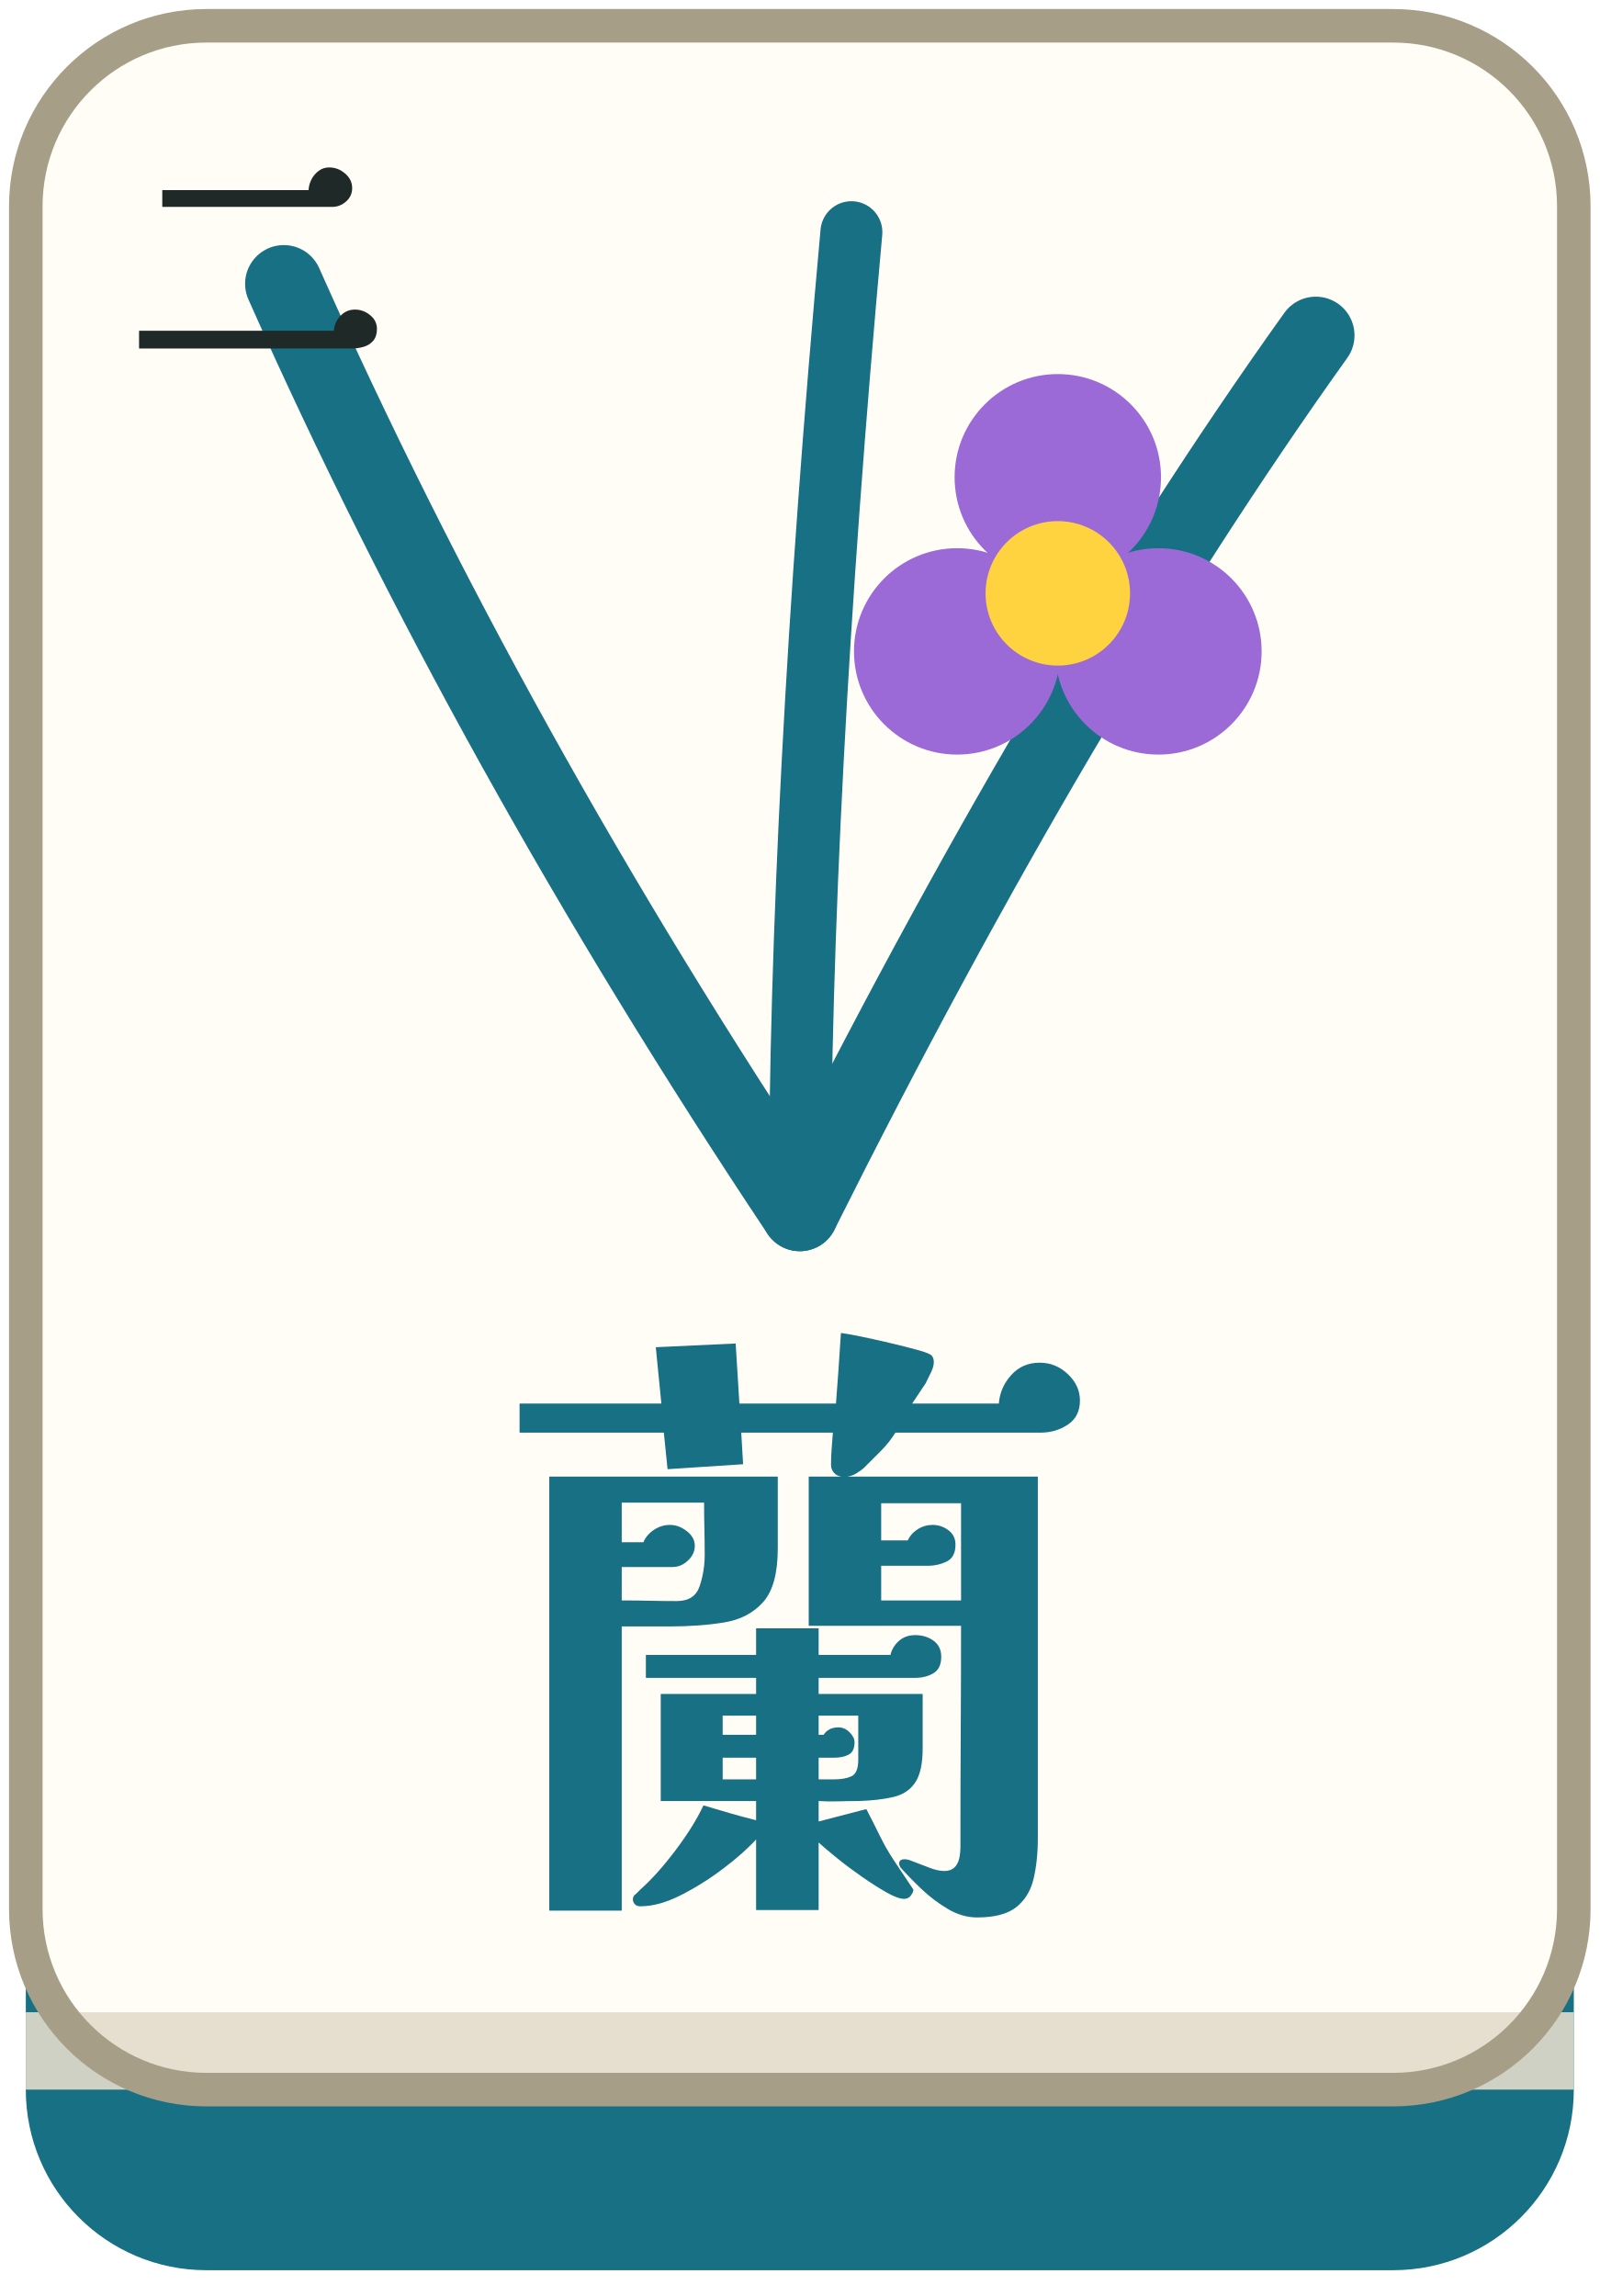
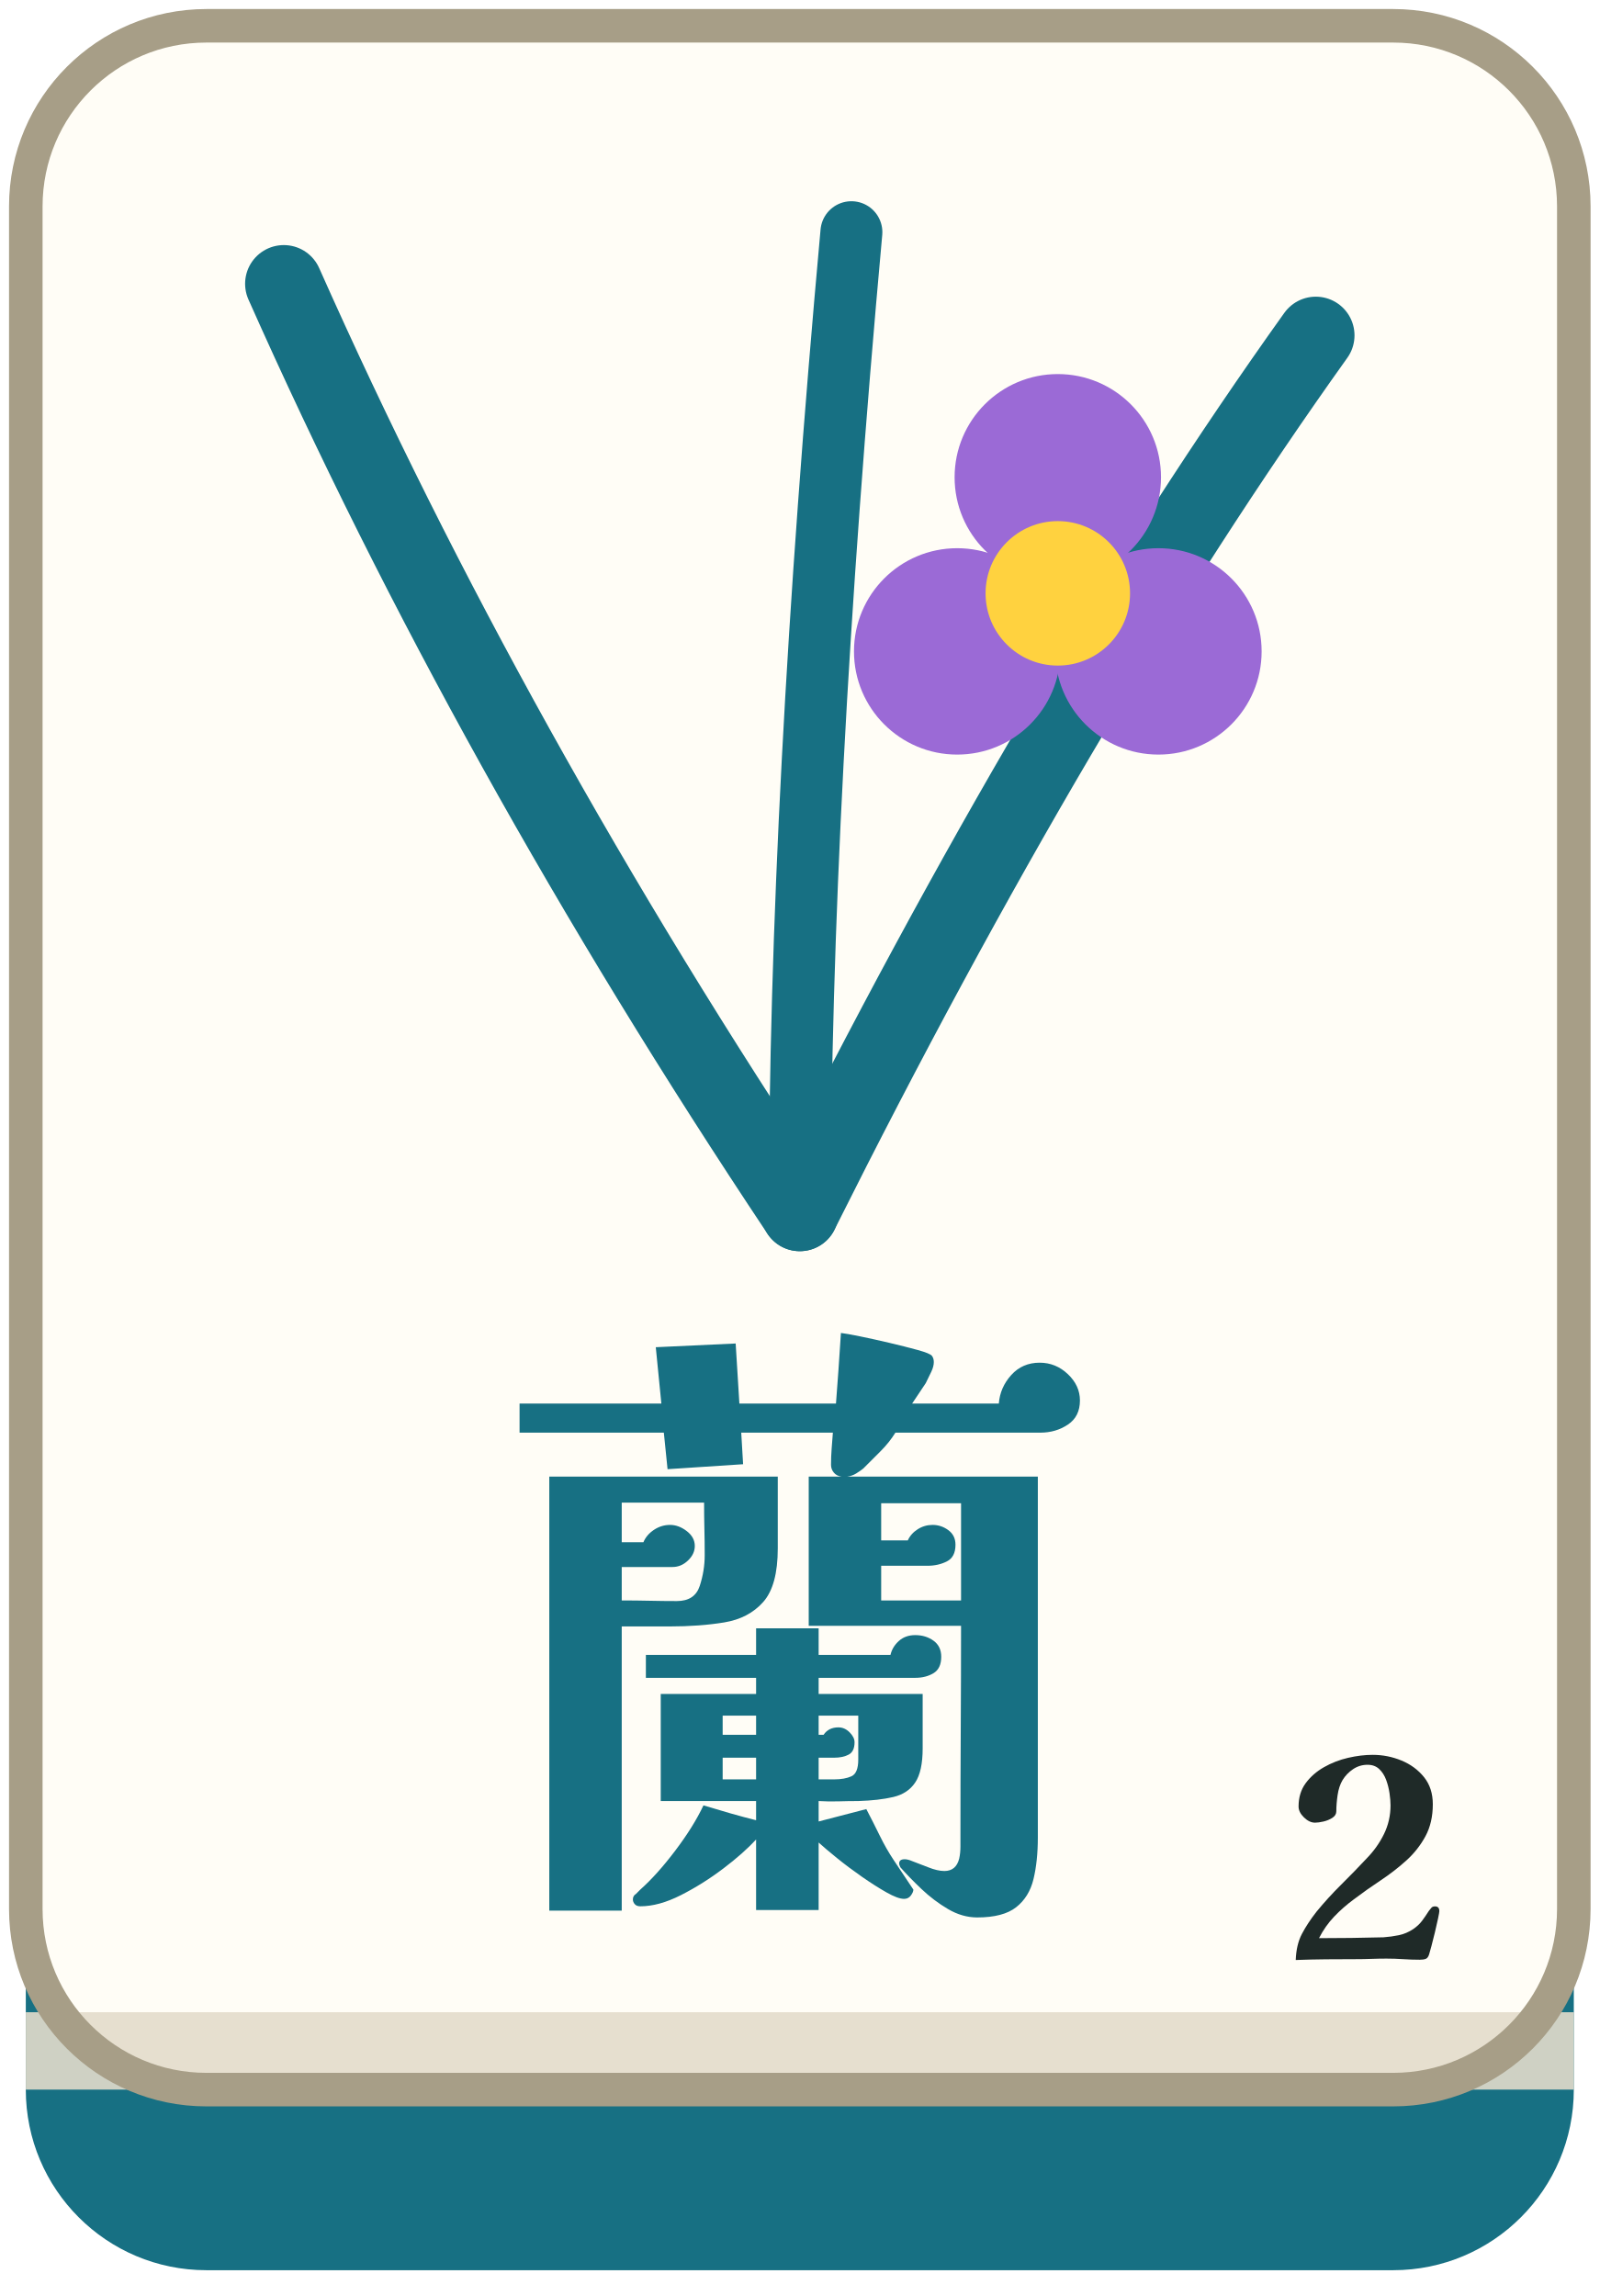
<svg xmlns="http://www.w3.org/2000/svg" viewBox="-1 -1 62 89">
  <rect x="0" y="7" width="60" height="80" rx="7" fill="#177083" />
  <rect x="0" y="0" width="60" height="80" rx="7" fill="#FFFDF6" />
  <rect x="0" y="77" width="60" height="3" fill="#E3DCCB" opacity=".9" />
  <rect x="0" y="0" width="60" height="80" rx="7" fill="none" stroke="#A79E87" stroke-width="1.3" />
  <path d="M30 46 Q18 28 10 10" fill="none" stroke="#177083" stroke-width="3" stroke-linecap="round" />
  <path d="M30 46 Q40 26 50 12" fill="none" stroke="#177083" stroke-width="3" stroke-linecap="round" />
  <path d="M30 46 Q30 30 32 8" fill="none" stroke="#177083" stroke-width="2.4" stroke-linecap="round" />
  <circle cx="40.00" cy="17.50" r="4" fill="#9B6AD6" />
  <circle cx="43.90" cy="24.25" r="4" fill="#9B6AD6" />
  <circle cx="36.10" cy="24.25" r="4" fill="#9B6AD6" />
  <circle cx="40" cy="22" r="2.80" fill="#FFD23F" />
  <path transform="translate(17.77 71.31) scale(0.024 -0.024)" d="M439 139V174H385V139ZM439 211V242H385V211ZM604 242H540V211H548Q556 223 572 223Q582 223 590.0 215.0Q598 207 598 199Q598 184 588.5 179.0Q579 174 565 174H540V139H565Q582 139 593.0 144.0Q604 149 604 171ZM356 501Q356 523 355.5 543.5Q355 564 355 586H222V522H257Q262 534 274.0 542.0Q286 550 300 550Q314 550 327.0 540.0Q340 530 340 516Q340 503 329.0 492.5Q318 482 304 482H222V428Q245 428 267.0 427.5Q289 427 311 427Q340 427 348.0 451.5Q356 476 356 501ZM770 428V585H641V525H684Q689 536 700.0 543.0Q711 550 724 550Q738 550 749.5 541.5Q761 533 761 518Q761 498 747.0 491.0Q733 484 716 484H641V428ZM474 512Q474 452 450.5 425.5Q427 399 387.5 392.5Q348 386 299 386H222V-73H105V628H474ZM738 337Q738 318 725.5 310.5Q713 303 696 303H540V277H708V189Q708 152 696.0 134.0Q684 116 660.5 110.5Q637 105 604 104Q588 104 572.0 103.5Q556 103 540 104V71L617 91Q628 70 638.5 48.5Q649 27 661 9L693 -39Q693 -43 689.0 -48.5Q685 -54 678 -54Q668 -54 649.5 -43.5Q631 -33 609.5 -18.0Q588 -3 569.5 12.0Q551 27 540 37V-72H439V42Q419 20 386.0 -5.0Q353 -30 317.5 -48.0Q282 -66 252 -66Q246 -66 243.0 -62.5Q240 -59 240 -55Q240 -49 245 -46Q247 -44 249.0 -42.0Q251 -40 252 -39Q279 -15 308.5 24.0Q338 63 354 97Q377 90 398.0 84.0Q419 78 439 73V104H285V277H439V303H261V340H439V383H540V340H656Q659 353 669.5 362.5Q680 372 696 372Q713 372 725.5 363.0Q738 354 738 337ZM962 751Q962 725 942.5 712.0Q923 699 898 699H664Q654 683 640.0 669.0Q626 655 612 641Q607 637 600.5 633.0Q594 629 586 628H894V45Q894 7 887.0 -22.0Q880 -51 859.0 -67.5Q838 -84 796 -84Q772 -84 749.0 -70.5Q726 -57 706.0 -38.0Q686 -19 672 -3Q670 1 670 3Q670 10 679 10Q684 10 691 7Q702 3 717.0 -3.0Q732 -9 743 -9Q762 -9 767 11Q769 20 769.0 30.5Q769 41 769 51Q769 134 769.5 219.0Q770 304 770 387H524V628H577Q569 629 564.5 634.5Q560 640 560 647Q560 660 561.0 673.0Q562 686 563 699H415L418 648L296 640L290 699H57V746H286L277 837L406 843L412 746H568Q570 772 572.0 800.0Q574 828 576 860Q585 859 607.0 854.5Q629 850 654.5 844.0Q680 838 700.0 832.5Q720 827 723 823Q726 819 726 813Q726 806 722.0 797.5Q718 789 713 779L691 746H831Q833 772 851.0 792.0Q869 812 897 812Q923 812 942.5 793.5Q962 775 962 751Z" fill="#177083" />
-   <path transform="translate(3.90 12.74) scale(0.01 -0.01)" d="M971 99Q971 70 956.5 53.0Q942 36 919.0 29.5Q896 23 871 23H49V92H804Q806 124 829.0 149.0Q852 174 886 174Q918 174 944.5 152.5Q971 131 971 99ZM875 645Q875 614 851.5 593.0Q828 572 797 572H139V637H706Q707 658 717.0 678.0Q727 698 745.0 711.5Q763 725 786 725Q820 725 847.5 701.5Q875 678 875 645Z" fill="#1F2A28" />
+   <path transform="translate(48.76 75.02) scale(0.011 -0.011)" d="M548 176Q548 172 543.5 150.5Q539 129 532.5 102.0Q526 75 520.0 52.5Q514 30 512 24Q508 11 500.0 8.0Q492 5 479 5Q450 5 420.5 7.0Q391 9 362 9Q335 9 308.5 8.0Q282 7 255 7Q202 7 148.5 6.5Q95 6 42 4Q44 58 63.5 95.5Q83 133 115 174Q156 224 202.0 269.5Q248 315 292 362Q330 401 353.0 448.0Q376 495 376 549Q376 567 372.5 591.5Q369 616 360.5 639.0Q352 662 336.0 677.0Q320 692 295 692Q267 692 244.0 676.5Q221 661 207 638Q194 616 189.5 585.0Q185 554 185 528Q185 514 171.0 505.0Q157 496 139.5 492.0Q122 488 110 488Q90 488 71.0 506.5Q52 525 52 545Q52 593 77.0 627.0Q102 661 141.5 683.5Q181 706 226.5 716.5Q272 727 313 727Q366 727 414.5 707.0Q463 687 494.0 648.5Q525 610 525 553Q525 488 499.0 440.0Q473 392 431.5 354.5Q390 317 341.0 284.5Q292 252 247 218Q209 190 177.5 157.0Q146 124 124 81Q237 81 351 84Q379 86 405.5 91.5Q432 97 456 113Q475 126 487.0 142.0Q499 158 511 177Q516 183 520.0 188.0Q524 193 533 193Q548 193 548 176Z" fill="#1F2A28" />
</svg>
